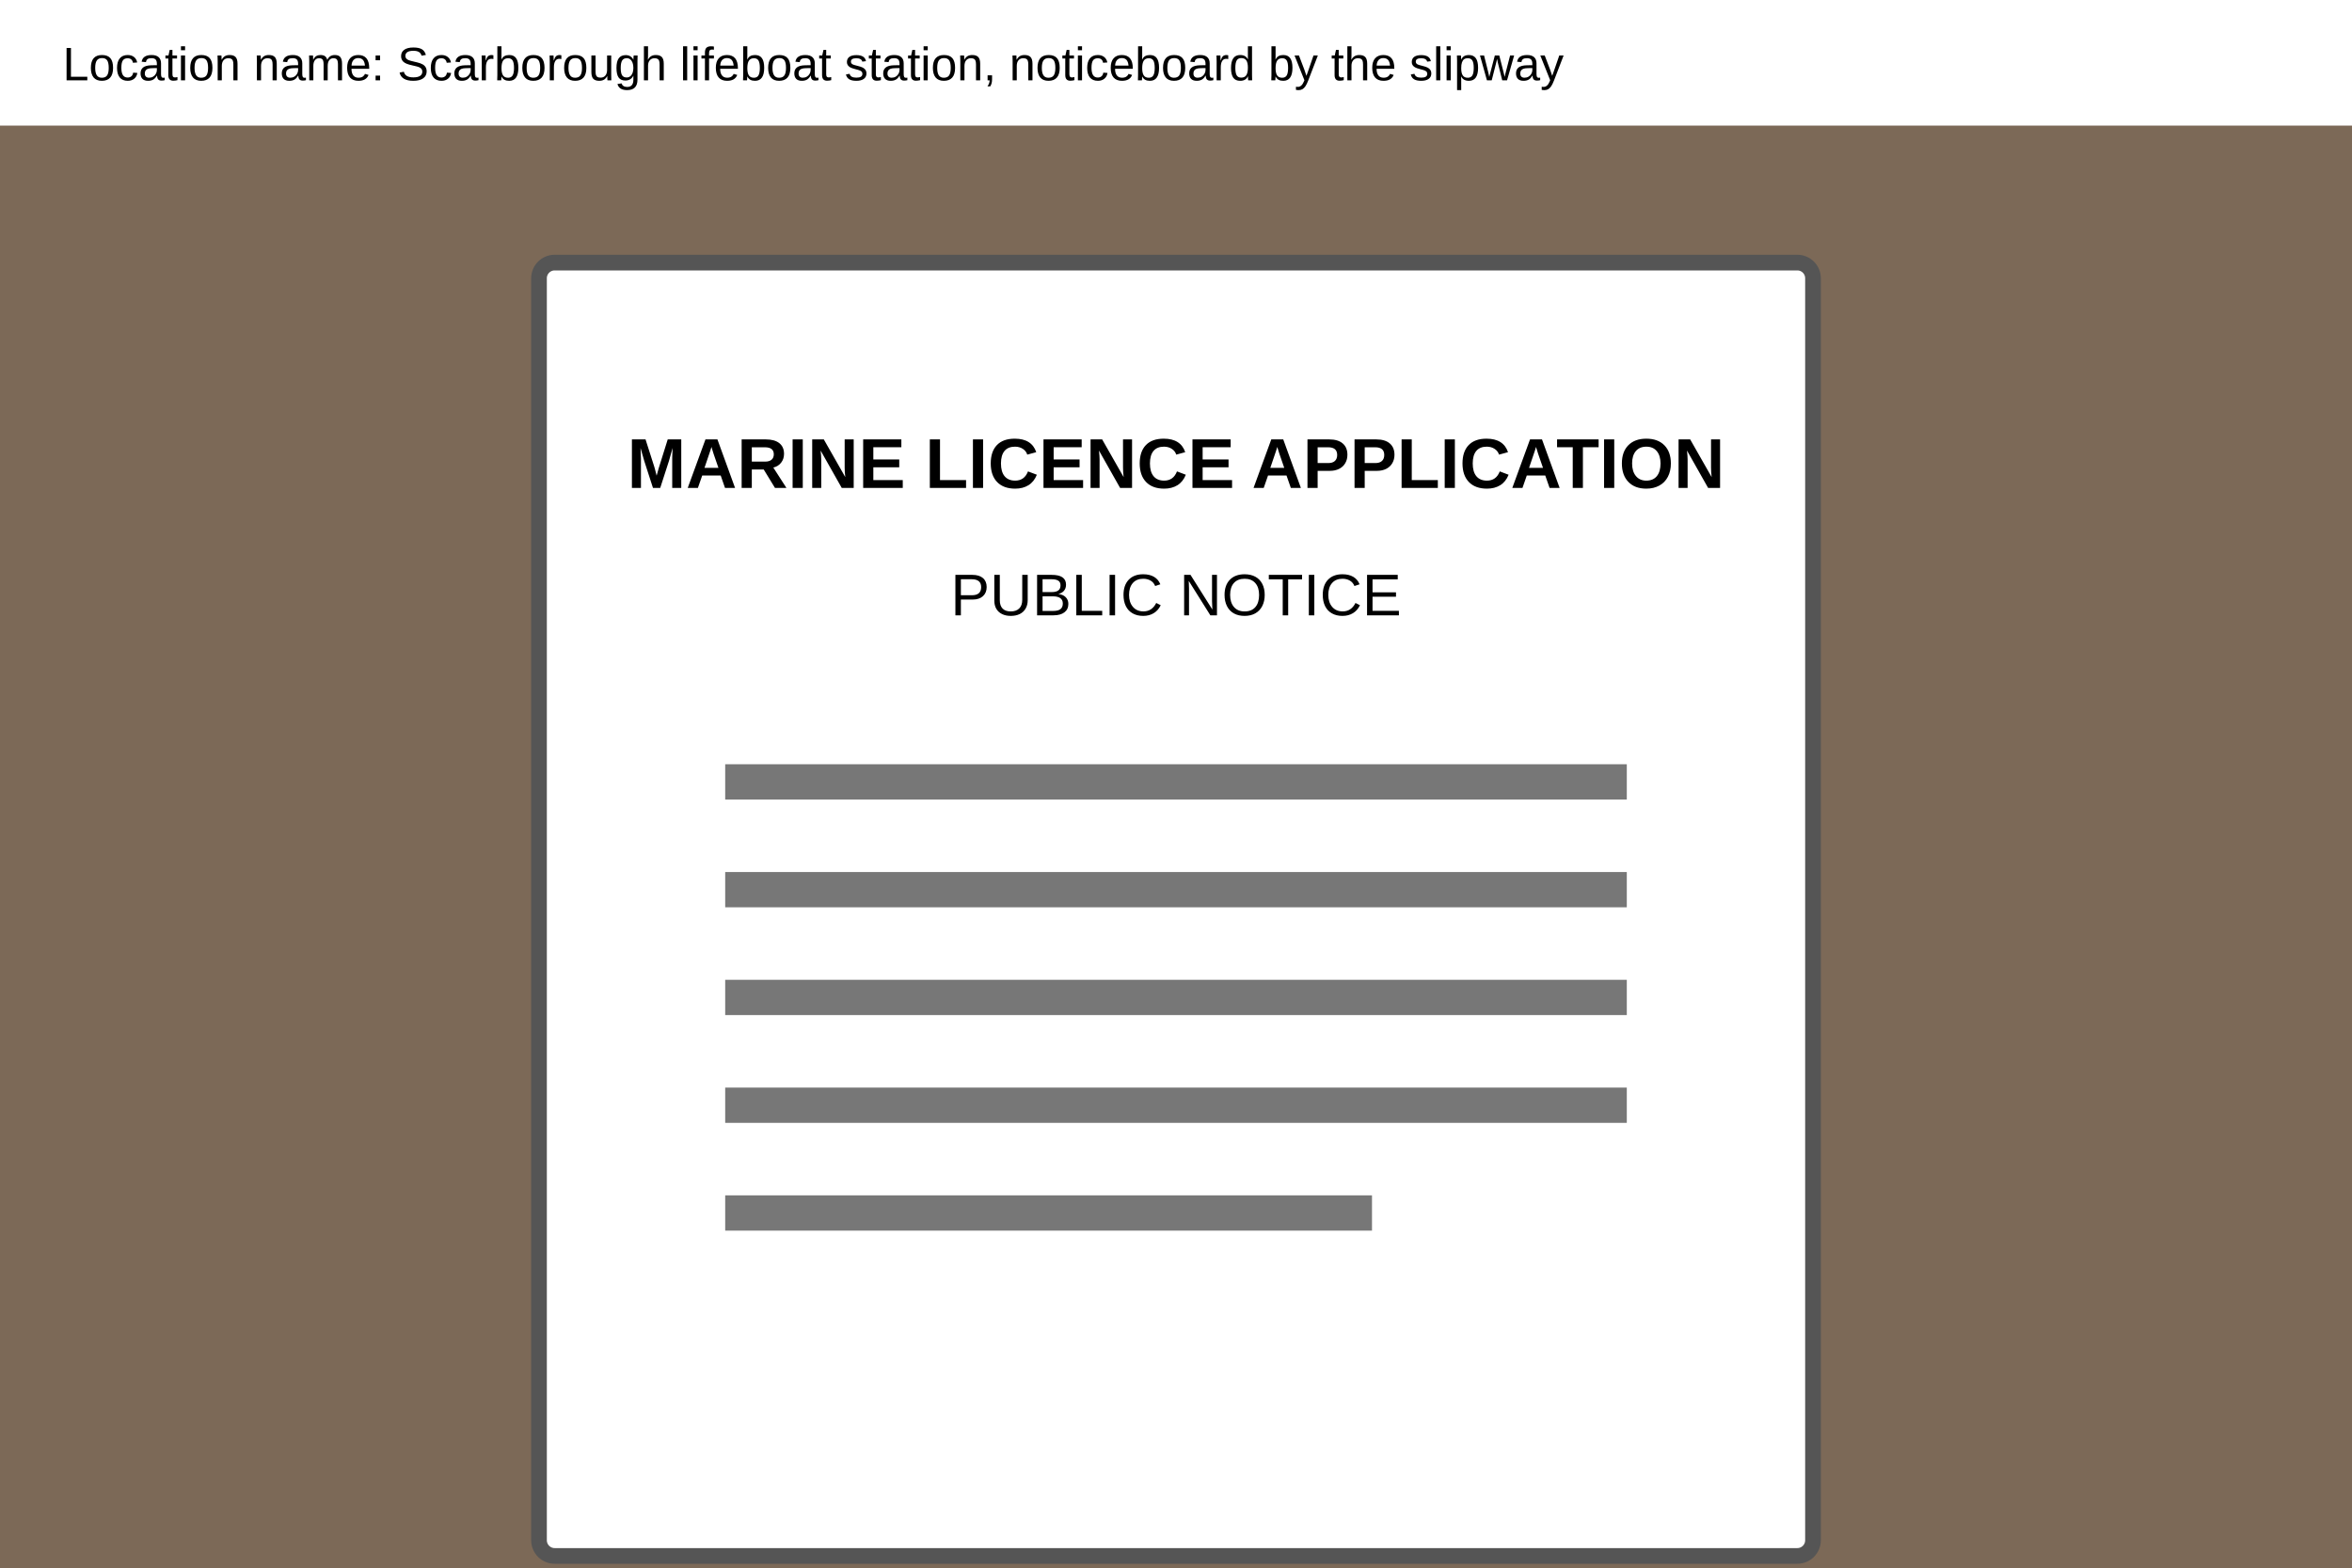
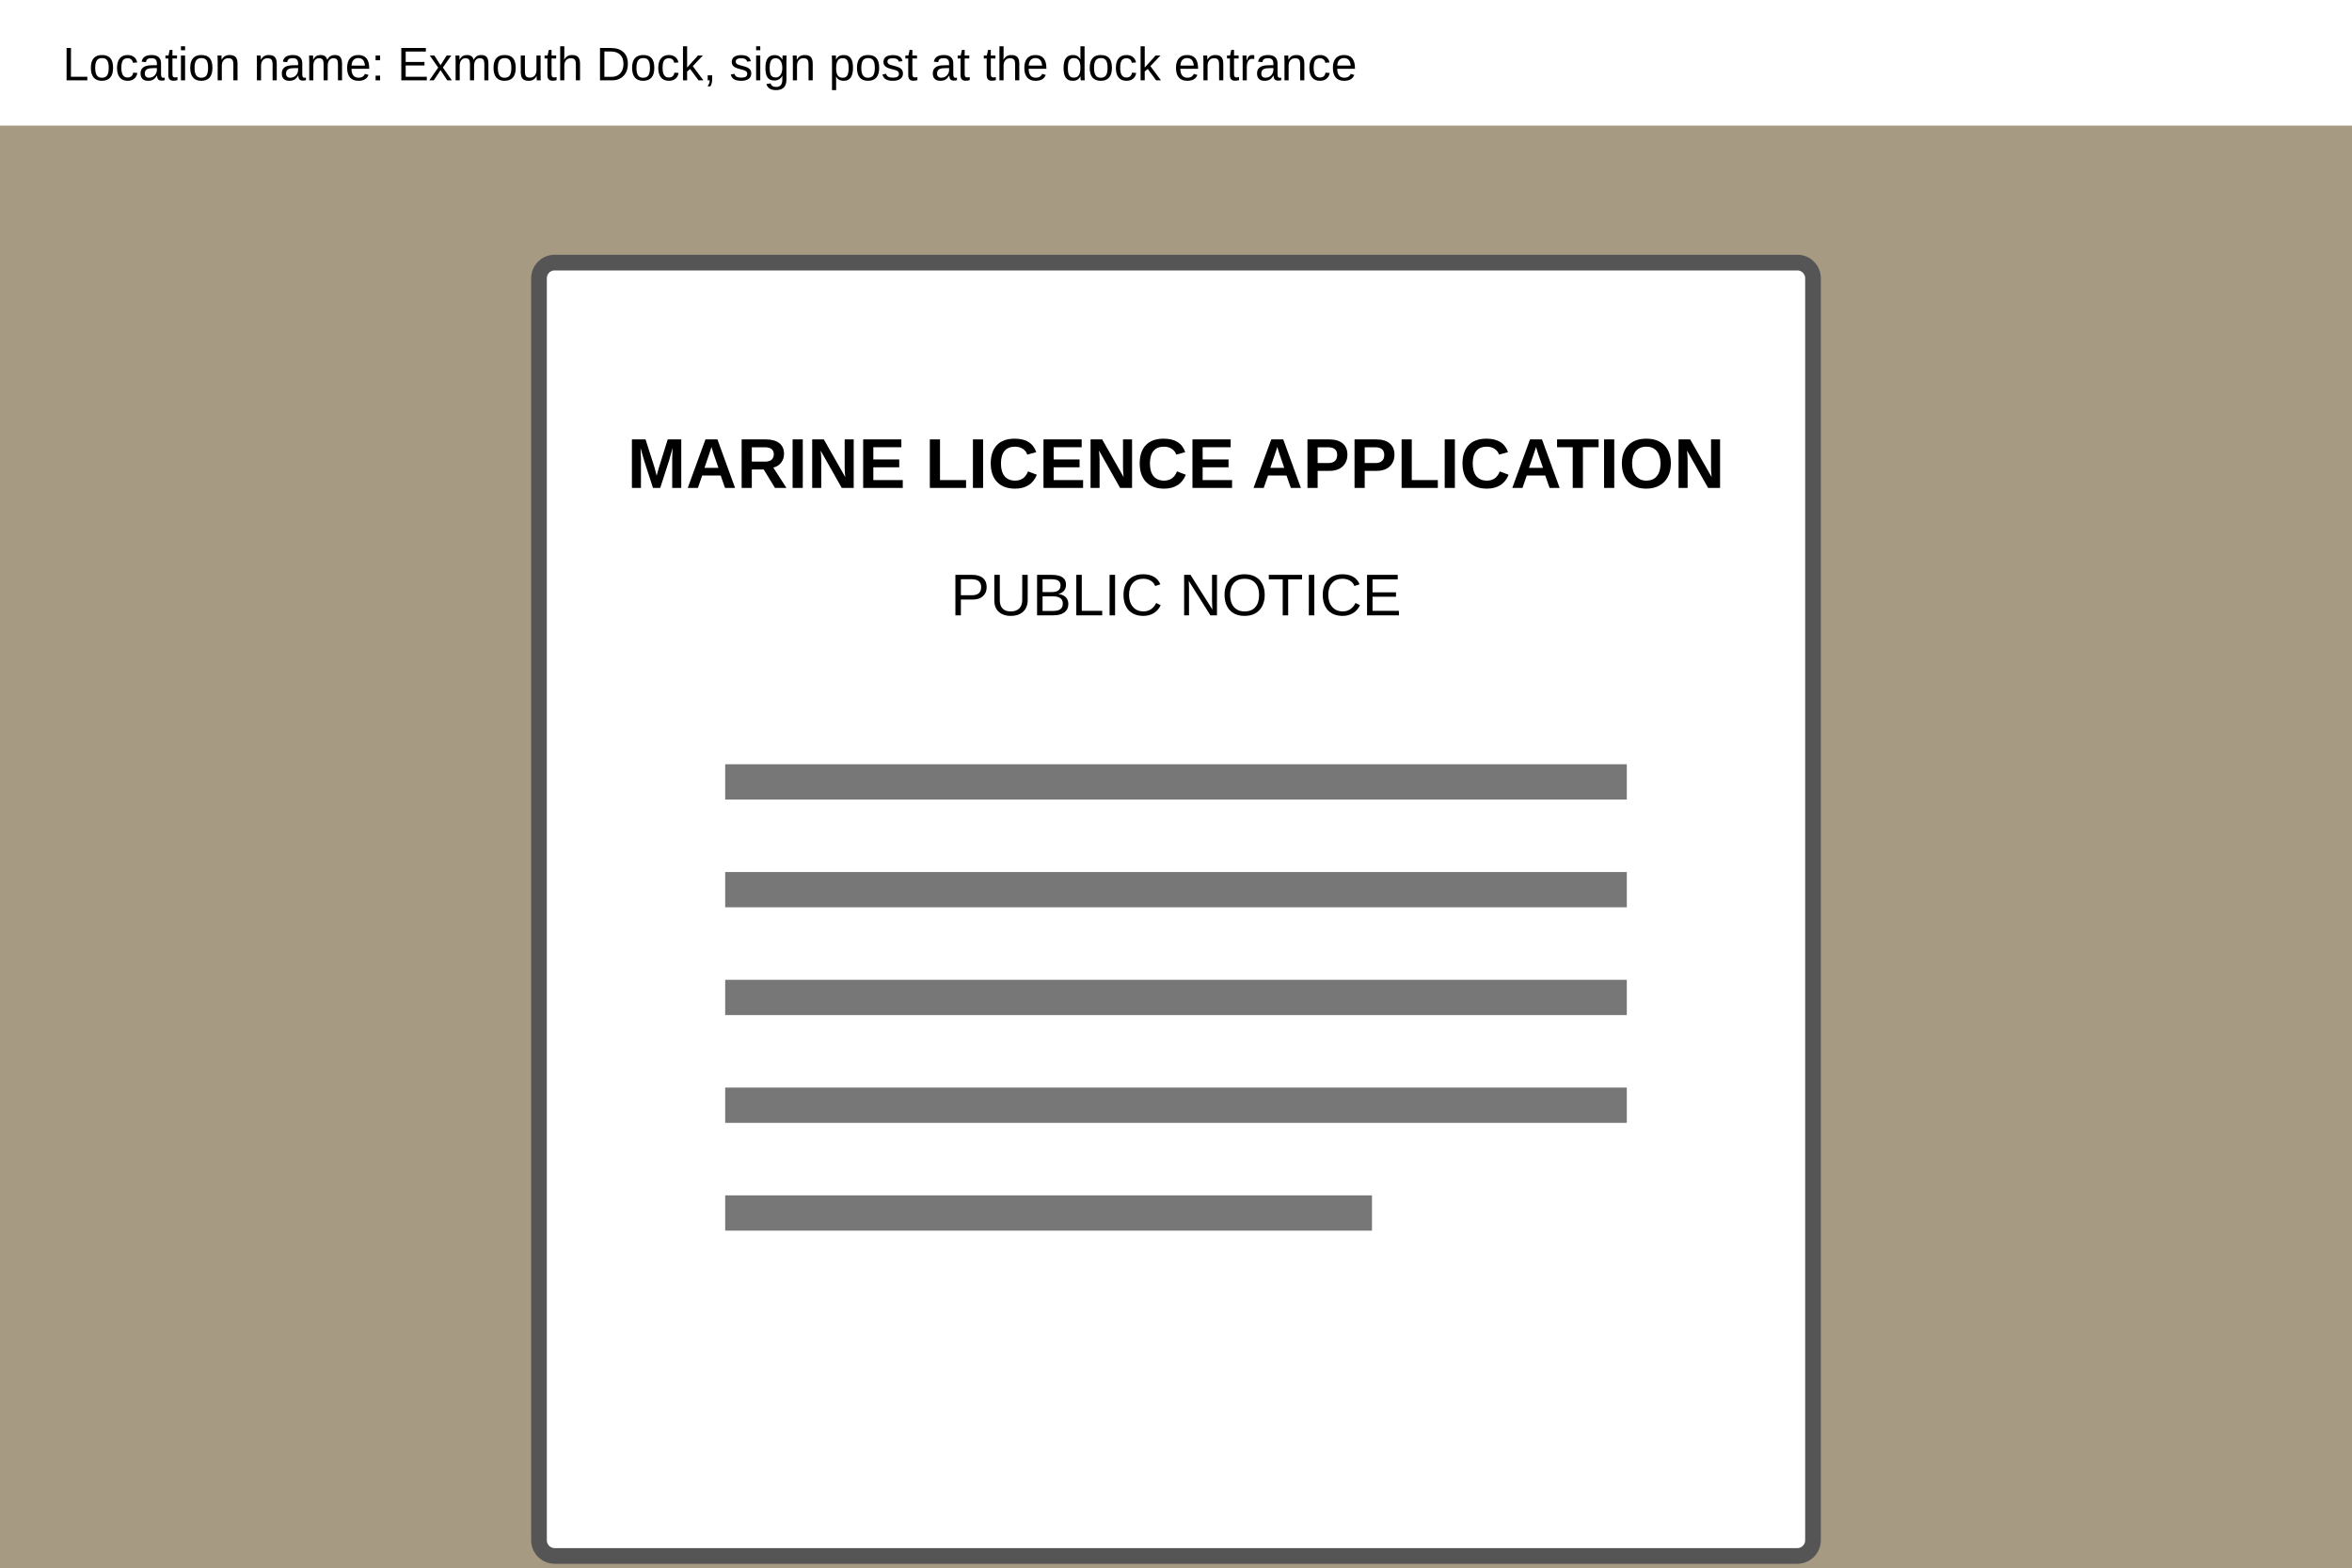
<svg xmlns="http://www.w3.org/2000/svg" width="1200" height="800" viewBox="0 0 1200 800">
  <g transform="translate(0 64)">
-     <rect width="1200" height="800" fill="#7c6957" />
+     <rect width="1200" height="800" fill="#a69b82" />
    <rect x="275" y="70" width="650" height="660" rx="8" fill="#fff" stroke="#555" stroke-width="8" />
    <text x="600" y="185" text-anchor="middle" font-family="Arial" font-size="36" font-weight="700">MARINE LICENCE APPLICATION</text>
    <text x="600" y="250" text-anchor="middle" font-family="Arial" font-size="30">PUBLIC NOTICE</text>
    <path d="M370 335h460M370 390h460M370 445h460M370 500h460M370 555h330" stroke="#777" stroke-width="18" />
  </g>
  <rect width="1200" height="64" fill="#fff" />
-   <text x="32" y="41" font-family="Arial" font-size="24">Location name: Scarborough lifeboat station, noticeboard by the slipway</text>
+   <text x="32" y="41" font-family="Arial" font-size="24">Location name: Exmouth Dock, sign post at the dock entrance</text>
</svg>
